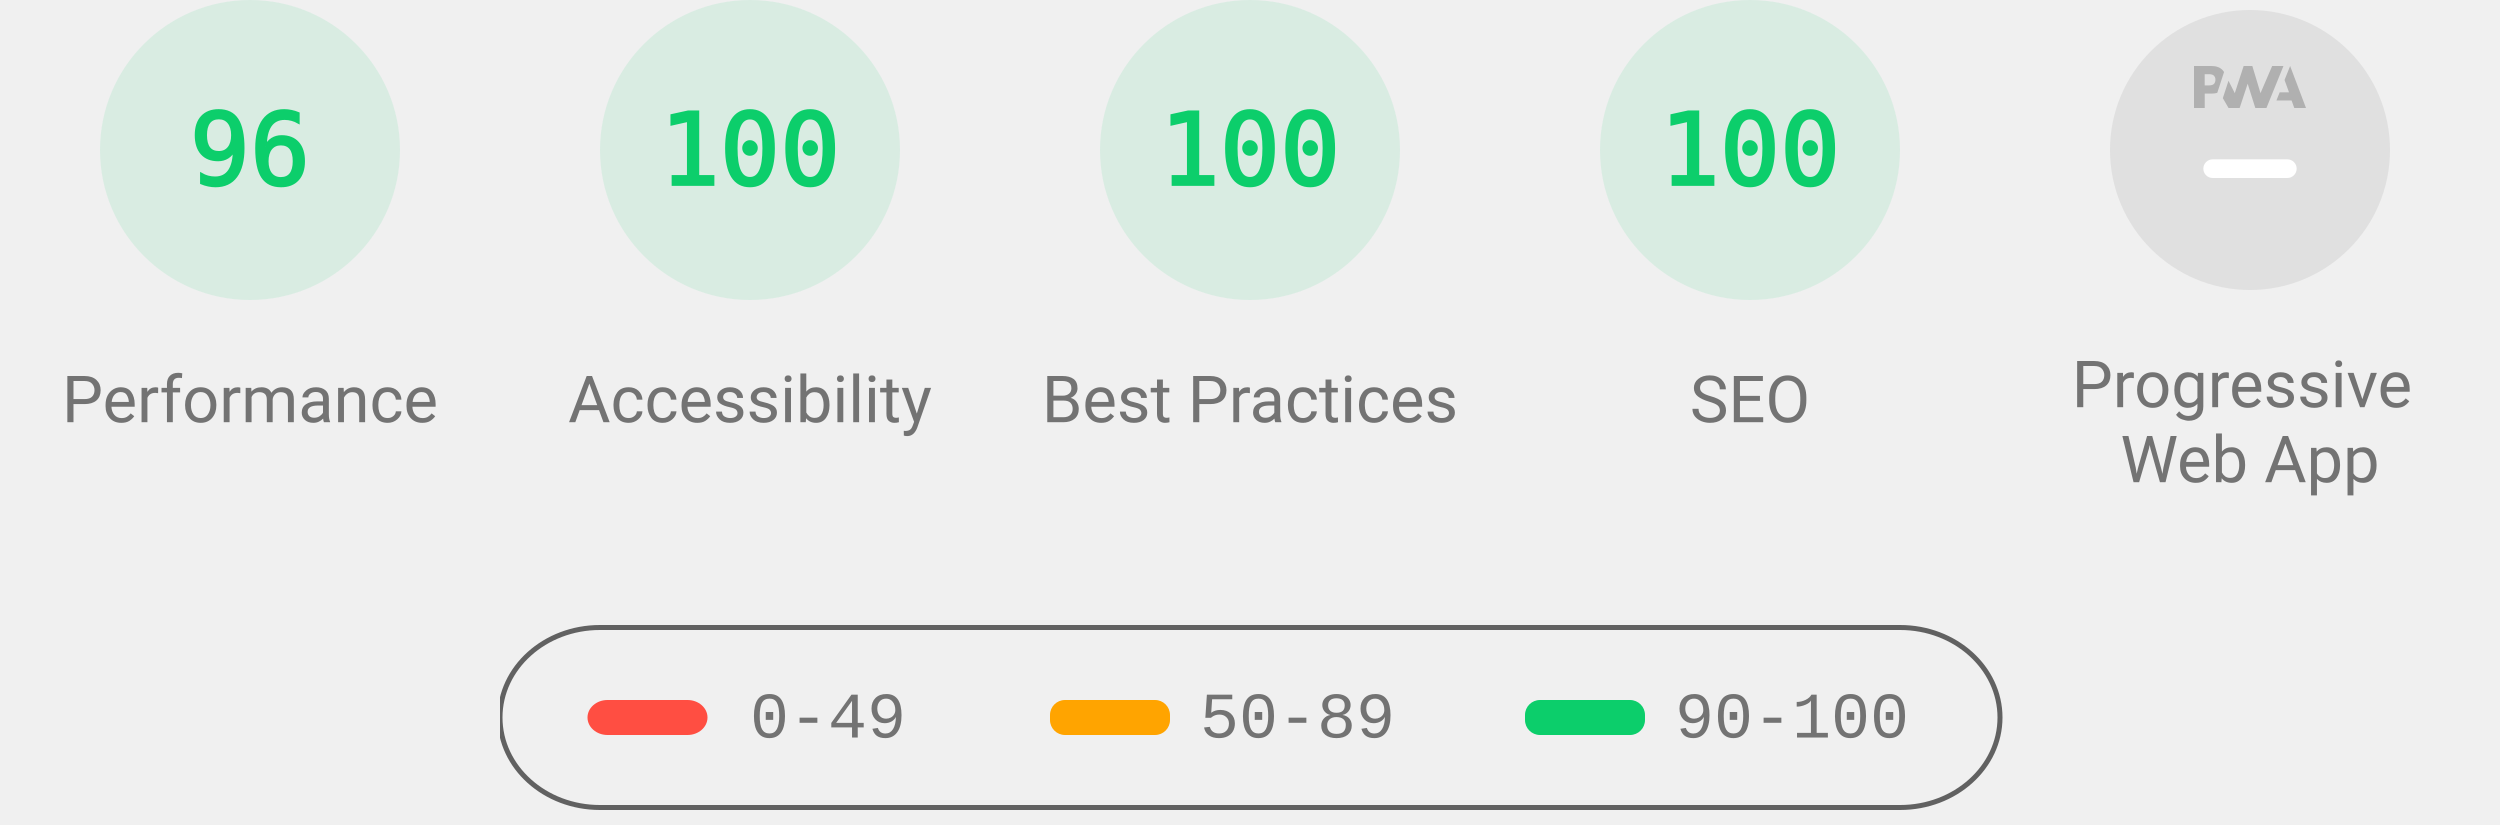
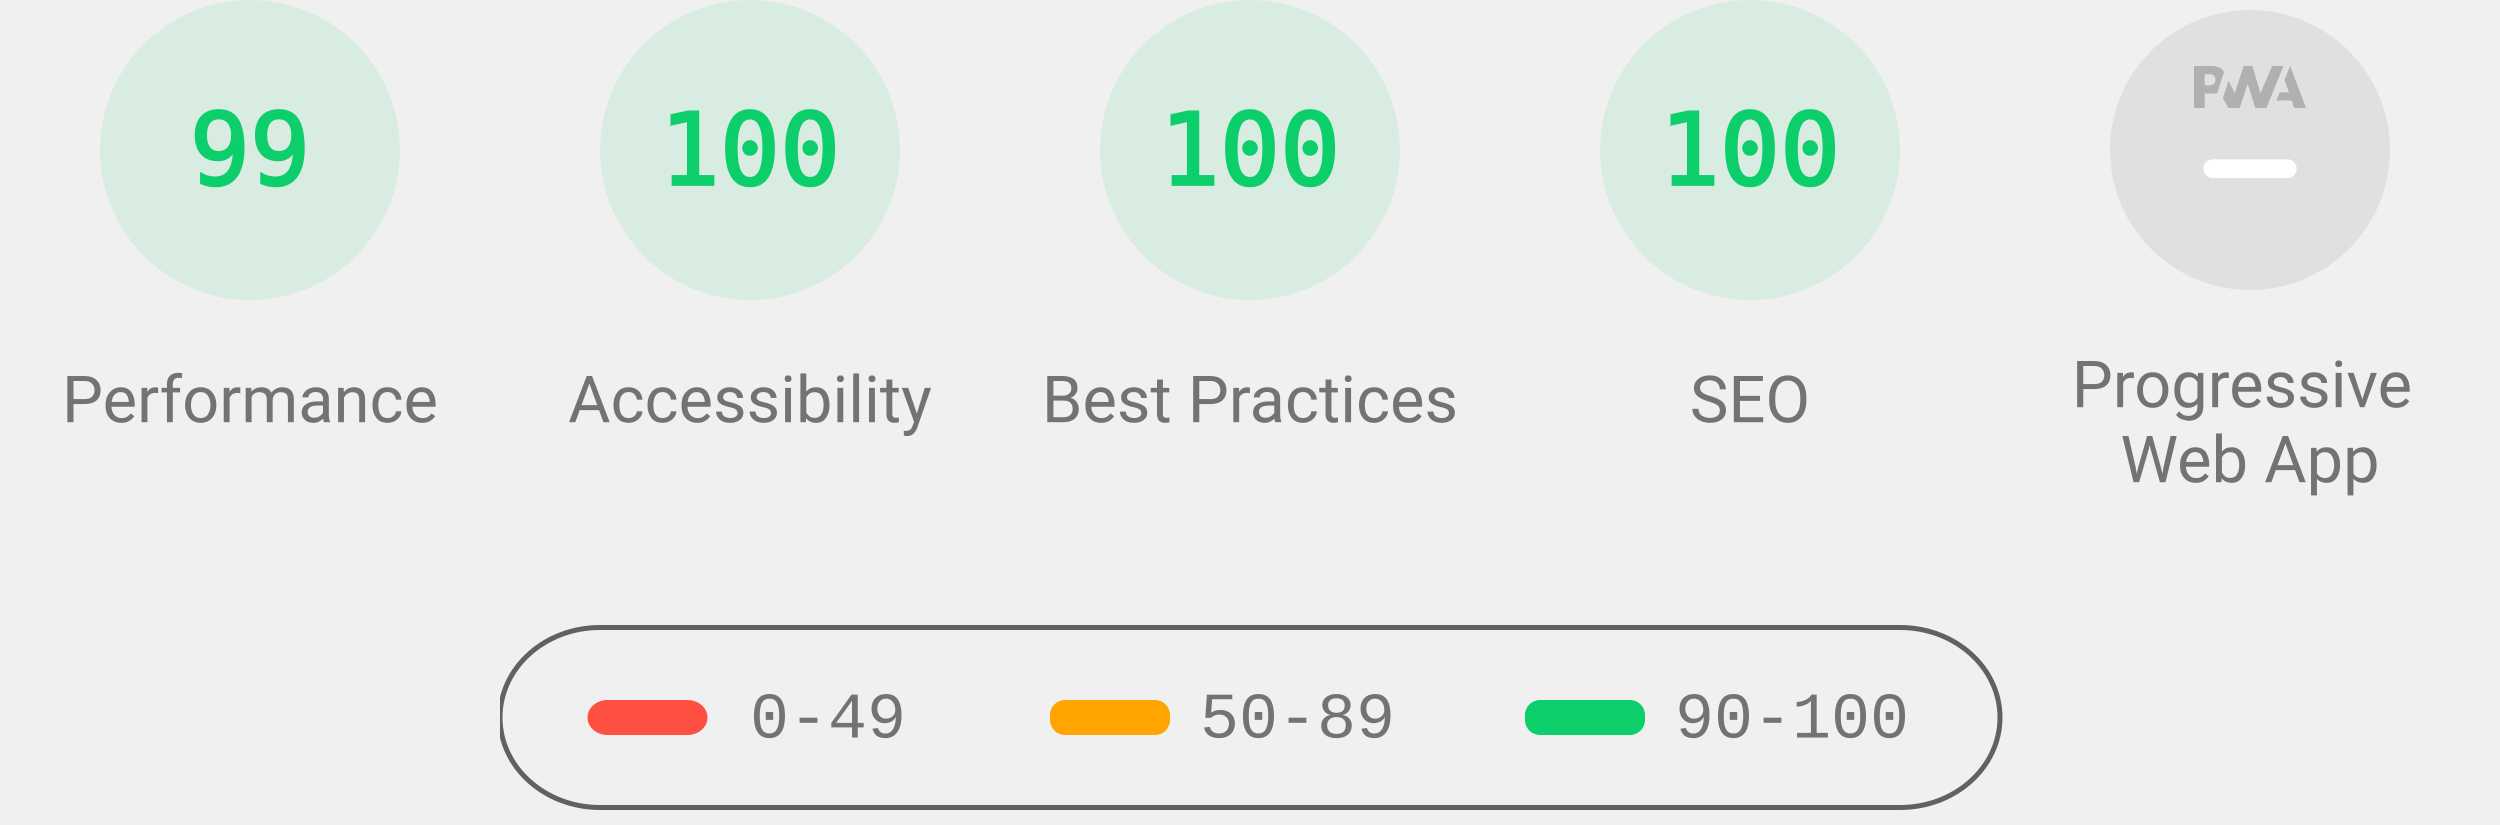
<svg xmlns="http://www.w3.org/2000/svg" class="theme--agnostic" fill="none" width="1000" height="330">
  <style>
			.gauge-base {
				opacity: 0.1
			}

			.gauge-arc {
				fill: none;
				animation-delay: 250ms;
				stroke-linecap: round;
				transform: rotate(-90deg);
				transform-origin: 100px 60px;
				animation: load-gauge 1s ease forwards
			}

			.guage-text {
				font-size: 40px;
				font-family: monospace;
				text-align: center
			}

			.guage-red {
				color: #ff4e42;
				fill: #ff4e42;
				stroke: #ff4e42
			}
			.guage-orange {
				color: #ffa400;
				fill: #ffa400;
				stroke: #ffa400
			}
			.guage-green {
				color: #0cce6b;
				fill: #0cce6b;
				stroke: #0cce6b
			}
			.theme--agnostic .guage-undefined {
				color: #5c5c5c;
				fill: #5c5c5c;
				stroke: #5c5c5c
			}
			.theme--light .guage-undefined {
				color: #1e1e1e;
				fill: #1e1e1e;
				stroke: #1e1e1e
			}
			.theme--dark .guage-undefined {
				color: #f5f5f5;
				fill: #f5f5f5;
				stroke: #f5f5f5
			}

			.guage-title {
				stroke: none;
				font-size: 26px;
				line-height: 26px;
				font-family: Roboto, Halvetica, Arial, sans-serif
			}
			.metric.guage-title {
				font-family: 'Courier New', Courier, monospace
			}
			.theme--agnostic .guage-title {
				color: #737373;
				fill: #737373
			}
			.theme--light .guage-title {
				color: #212121;
				fill: #212121
			}
			.theme--dark .guage-title {
				color: #f5f5f5;
				fill: #f5f5f5
			}

			@keyframes load-gauge {
				from {
					stroke-dasharray: 0 352.858
				}
			}
			.lh-gauge--pwa__disc {
				fill: #e0e0e0
			}
			.lh-gauge--pwa__logo {
				position: relative;
				fill: #b0b0b0
			}
			.lh-gauge--pwa__invisible {
				display: none
			}
			.lh-gauge--pwa__visible {
				display: inline
			}
			.guage-invisible {
				display: none
			}
			.lh-gauge--pwa__logo--primary-color {
				fill: #304ffe
			}
			.theme--agnostic .lh-gauge--pwa__logo--secondary-color {
				fill: #787878
			}
			.theme--light .lh-gauge--pwa__logo--secondary-color {
				fill: #3d3d3d
			}
			.theme--dark .lh-gauge--pwa__logo--secondary-color {
				fill: #d8b6b6
			}
			.theme--light #svg_2 {
				stroke: #00000022
			}
			.theme--agnostic #svg_2 {
				stroke: #616161
			}
			.theme--light #svg_2 {
				stroke: #00000022
			}
			.theme--dark #svg_2 {
				stroke: #f5f5f566
			}
		</style>
  <svg class="guage-div guage-perf guage-green" viewBox="0 0 200 200" width="200" height="200" x="0" y="0">
    <circle class="gauge-base" r="56" cx="100" cy="60" stroke-width="8" />
-     <circle class="gauge-arc guage-arc-1" r="56" cx="100" cy="60" stroke-width="8" style="stroke-dasharray: 337.784, 351.858;" />
-     <text class="guage-text" x="100px" y="60px" alignment-baseline="central" dominant-baseline="central" text-anchor="middle">96</text>
+     <circle class="gauge-arc guage-arc-1" r="56" cx="100" cy="60" stroke-width="8" style="stroke-dasharray: 348.339, 351.858;" />
+     <text class="guage-text" x="100px" y="60px" alignment-baseline="central" dominant-baseline="central" text-anchor="middle">99</text>
    <text class="guage-title" x="100px" y="160px" alignment-baseline="central" dominant-baseline="central" text-anchor="middle">Performance</text>
  </svg>
  <svg class="guage-div guage-acc guage-green" viewBox="0 0 200 200" width="200" height="200" x="200" y="0">
    <circle class="gauge-base" r="56" cx="100" cy="60" stroke-width="8" />
    <circle class="gauge-arc guage-arc-2" r="56" cx="100" cy="60" stroke-width="8" style="stroke-dasharray: 351.858, 351.858;" />
    <text class="guage-text" x="100px" y="60px" alignment-baseline="central" dominant-baseline="central" text-anchor="middle">100</text>
    <text class="guage-title" x="100px" y="160px" alignment-baseline="central" dominant-baseline="central" text-anchor="middle">Accessibility</text>
  </svg>
  <svg class="guage-div guage-best guage-green" viewBox="0 0 200 200" width="200" height="200" x="400" y="0">
    <circle class="gauge-base" r="56" cx="100" cy="60" stroke-width="8" />
    <circle class="gauge-arc guage-arc-3" r="56" cx="100" cy="60" stroke-width="8" style="stroke-dasharray: 351.858, 351.858;" />
    <text class="guage-text" x="100px" y="60px" alignment-baseline="central" dominant-baseline="central" text-anchor="middle">100</text>
    <text class="guage-title" x="100px" y="160px" alignment-baseline="central" dominant-baseline="central" text-anchor="middle">Best Practices</text>
  </svg>
  <svg class="guage-div guage-seo guage-green" viewBox="0 0 200 200" width="200" height="200" x="600" y="0">
    <circle class="gauge-base" r="56" cx="100" cy="60" stroke-width="8" />
    <circle class="gauge-arc guage-arc-4" r="56" cx="100" cy="60" stroke-width="8" style="stroke-dasharray: 351.858, 351.858;" />
    <text class="guage-text" x="100px" y="60px" alignment-baseline="central" dominant-baseline="central" text-anchor="middle">100</text>
    <text class="guage-title" x="100px" y="160px" alignment-baseline="central" dominant-baseline="central" text-anchor="middle">SEO</text>
  </svg>
  <svg class="guage-div guage-pwa " viewBox="0 0 200 200" width="200" height="200" x="800" y="0">
    <svg viewBox="0 0 60 60" width="112" height="112" x="44" y="4">
      <defs>
        <linearGradient id="lh-gauge--pwa__check-circle__gradient-0" x1="50%" y1="0%" x2="50%" y2="100%">
          <stop stop-color="#00C852" offset="0%" />
          <stop stop-color="#009688" offset="100%" />
        </linearGradient>
        <linearGradient id="lh-gauge--pwa__installable__shadow-gradient-0" x1="76.056%" x2="24.111%" y1="82.995%" y2="24.735%">
          <stop stop-color="#A5D6A7" offset="0%" />
          <stop stop-color="#80CBC4" offset="100%" />
        </linearGradient>
        <linearGradient id="lh-gauge--pwa__fast-reliable__shadow-gradient-0" x1="76.056%" y1="82.995%" x2="25.678%" y2="26.493%">
          <stop stop-color="#64B5F6" offset="0%" />
          <stop stop-color="#2979FF" offset="100%" />
        </linearGradient>
        <g id="lh-gauge--pwa__fast-reliable-badge-0">
          <circle fill="#FFFFFF" cx="10" cy="10" r="10" />
          <path fill="#304FFE" d="M10 3.58l5.25 2.34v3.5c0 3.23-2.24 6.26-5.25 7-3.01-.74-5.25-3.77-5.25-7v-3.5L10 3.58zm-.47 10.74l2.76-4.83.03-.07c.04-.08 0-.24-.22-.24h-1.64l.47-3.26h-.47l-2.7 4.77c-.02.01.05-.1-.04.05-.09.16-.1.31.18.31h1.63l-.47 3.27h.47z" />
        </g>
        <g id="lh-gauge--pwa__installable-badge-0">
          <circle fill="#FFFFFF" cx="10" cy="10" r="10" />
          <path fill="#009688" d="M10 4.167A5.835 5.835 0 0 0 4.167 10 5.835 5.835 0 0 0 10 15.833 5.835 5.835 0 0 0 15.833 10 5.835 5.835 0 0 0 10 4.167zm2.917 6.416h-2.334v2.334H9.417v-2.334H7.083V9.417h2.334V7.083h1.166v2.334h2.334v1.166z" />
        </g>
      </defs>
      <g stroke="none" fill-rule="nonzero">
        <circle class="lh-gauge--pwa__disc" cx="30" cy="30" r="30" />
        <g class="lh-gauge--pwa__logo">
          <path d="M35.66 19.39l.7-1.75h2L37.4 15 38.6 12l3.4 9h-2.51l-.58-1.61z" />
          <path d="M33.52 21l3.65-9h-2.42l-2.5 5.82L30.5 12h-1.86l-1.9 5.82-1.35-2.65-1.21 3.72L25.4 21h2.38l1.72-5.2 1.64 5.2z" />
          <path fill-rule="nonzero" d="M20.3 17.91h1.48c.45 0 .85-.05 1.2-.15l.39-1.18 1.07-3.3a2.64 2.64 0 0 0-.28-.37c-.55-.6-1.36-.91-2.42-.91H18v9h2.3V17.9zm1.96-3.84c.22.22.33.5.33.87 0 .36-.1.65-.29.87-.2.23-.59.35-1.15.35h-.86v-2.41h.87c.52 0 .89.1 1.1.32z" />
        </g>
        <rect class="lh-gauge--pwa__component lh-gauge--pwa__na-line lh-gauge--pwa__visible" fill="#FFFFFF" x="20" y="32" width="20" height="4" rx="2" />
        <g class="lh-gauge--pwa__component lh-gauge--pwa__fast-reliable-badge lh-gauge--pwa__invisible" transform="translate(20, 29)">
          <path fill="url(#lh-gauge--pwa__fast-reliable__shadow-gradient-0)" d="M33.63 19.49A30 30 0 0 1 16.2 30.36L3 17.14 17.14 3l16.49 16.49z" />
          <use href="#lh-gauge--pwa__fast-reliable-badge-0" />
        </g>
        <g class="lh-gauge--pwa__component lh-gauge--pwa__installable-badge lh-gauge--pwa__invisible" transform="translate(20, 29)">
          <path fill="url(#lh-gauge--pwa__installable__shadow-gradient-0)" d="M33.629 19.487c-4.272 5.453-10.391 9.39-17.415 10.869L3 17.142 17.142 3 33.63 19.487z" />
          <use href="#lh-gauge--pwa__installable-badge-0" />
        </g>
        <g class="lh-gauge--pwa__component lh-gauge--pwa__fast-reliable-installable-badges lh-gauge--pwa__invisible">
          <g transform="translate(8, 29)">
            <path fill="url(#lh-gauge--pwa__fast-reliable__shadow-gradient-0)" d="M16.321 30.463L3 17.143 17.142 3l22.365 22.365A29.864 29.864 0 0 1 22 31c-1.942 0-3.84-.184-5.679-.537z" />
            <use href="#lh-gauge--pwa__fast-reliable-badge-0" />
          </g>
          <g transform="translate(32, 29)">
            <path fill="url(#lh-gauge--pwa__installable__shadow-gradient-0)" d="M25.982 11.84a30.107 30.107 0 0 1-13.08 15.203L3 17.143 17.142 3l8.84 8.84z" />
            <use href="#lh-gauge--pwa__installable-badge-0" />
          </g>
        </g>
        <g class="lh-gauge--pwa__component lh-gauge--pwa__check-circle lh-gauge--pwa__invisible" transform="translate(18, 28)">
          <circle fill="#FFFFFF" cx="12" cy="12" r="12" />
          <path fill="url(#lh-gauge--pwa__check-circle__gradient-0)" d="M12 2a10 10 0 1 0 0 20 10 10 0 0 0 0-20zm-2 15l-5-5 1.41-1.41L10 14.17l7.59-7.59L19 8l-9 9z" />
        </g>
      </g>
    </svg>
    <text class="guage-title" y="160px" alignment-baseline="central" dominant-baseline="central" text-anchor="middle">
      <tspan x="100px" dy="-6px">Progressive</tspan>
      <tspan x="100px" dy="30px">Web App</tspan>
    </text>
  </svg>
  <svg width="604" height="76" x="200" y="250">
    <g>
      <rect fill="none" id="canvas_background" height="80" width="604" y="-1" x="-1" />
      <g display="none" overflow="visible" y="0" x="0" height="100%" width="100%" id="canvasGrid">
        <rect fill="url(#gridpattern)" stroke-width="0" y="0" x="0" height="100%" width="100%" />
      </g>
    </g>
    <g>
      <rect fill-opacity="0" stroke-width="2" rx="40" id="svg_2" height="72" width="600" y="1" x="0" fill="#000000" />
      <rect stroke="#000" rx="8" id="svg_3" height="14" width="48" y="30" x="35" stroke-opacity="null" stroke-width="0" fill="#ff4e42" />
      <rect stroke="#000" rx="6" id="svg_4" height="14" width="48" y="30" x="220" stroke-opacity="null" stroke-width="0" fill="#ffa400" />
      <rect stroke="#000" rx="6" id="svg_5" height="14" width="48" y="30" x="410" stroke-opacity="null" stroke-width="0" fill="#0cce6b" />
      <text class="metric guage-title" xml:space="preserve" text-anchor="start" font-size="26" id="svg_6" y="45" x="100" stroke-opacity="null" stroke-width="0" stroke="#000">0-49</text>
      <text class="metric guage-title" xml:space="preserve" text-anchor="start" font-size="26" id="svg_7" y="45" x="280" stroke-opacity="null" stroke-width="0" stroke="#000">50-89</text>
      <text class="metric guage-title" xml:space="preserve" text-anchor="start" font-size="26" id="svg_8" y="45" x="470" stroke-opacity="null" stroke-width="0" stroke="#000">90-100</text>
    </g>
  </svg>
</svg>
